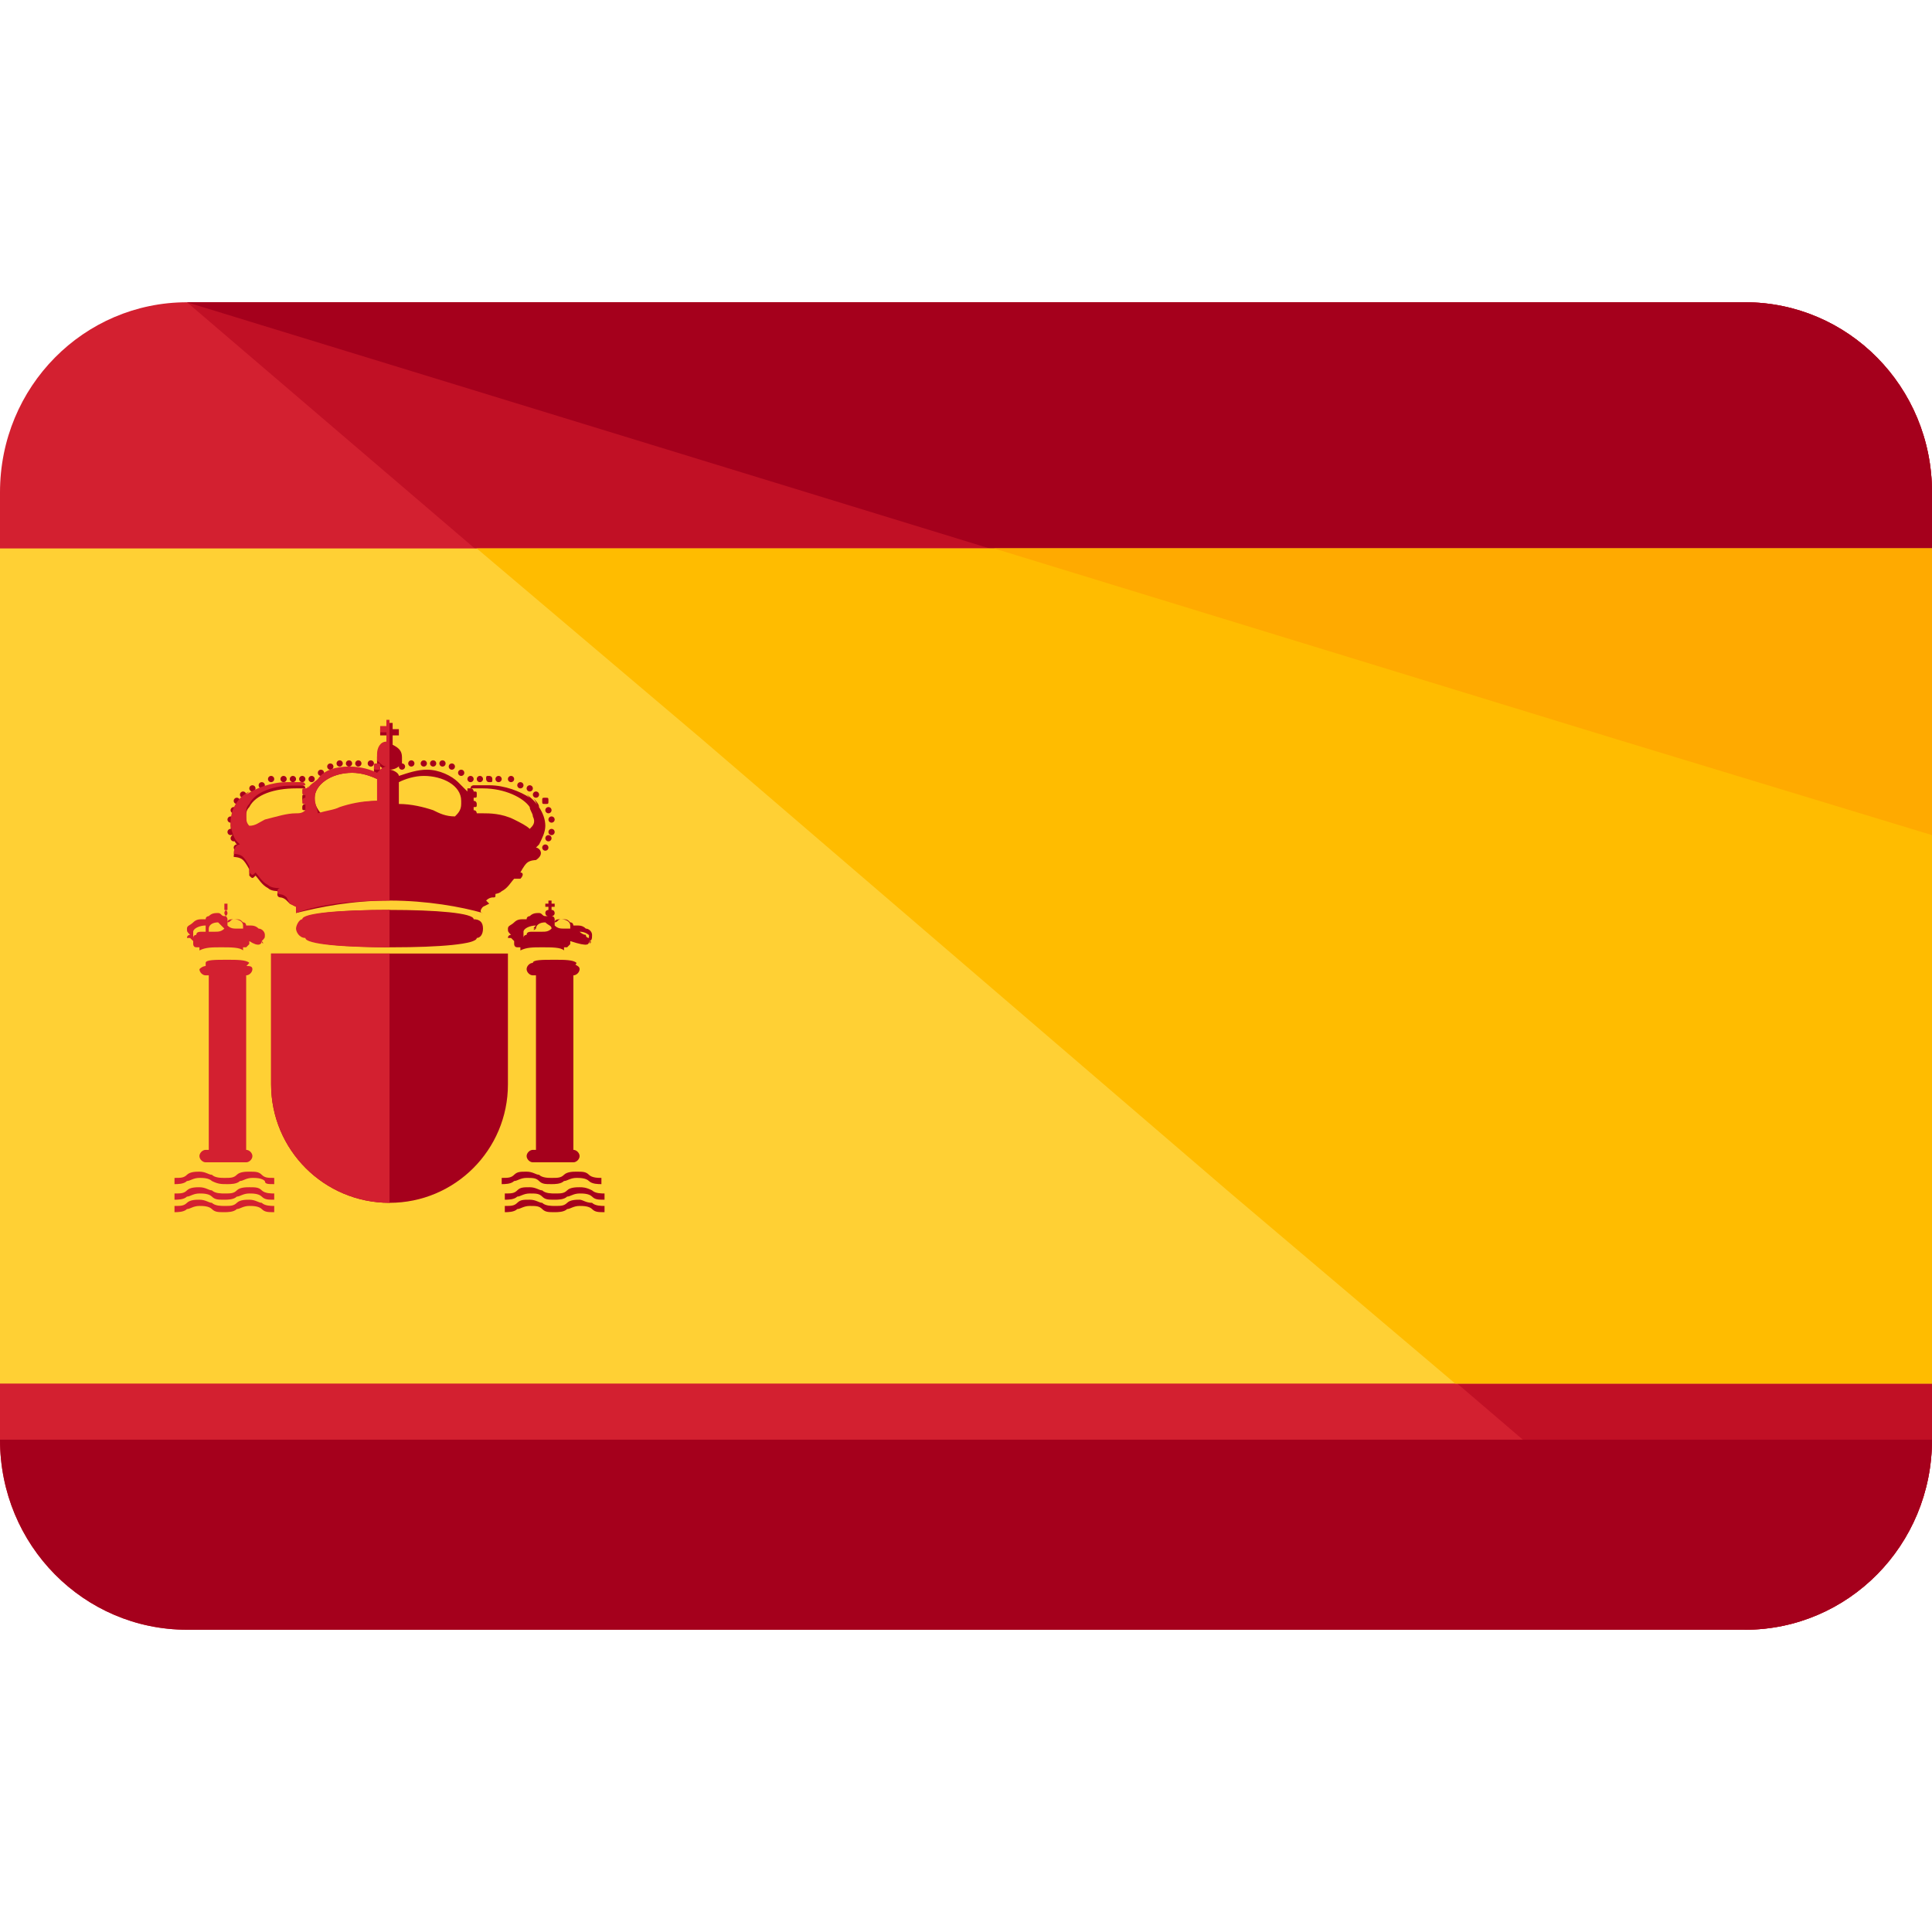
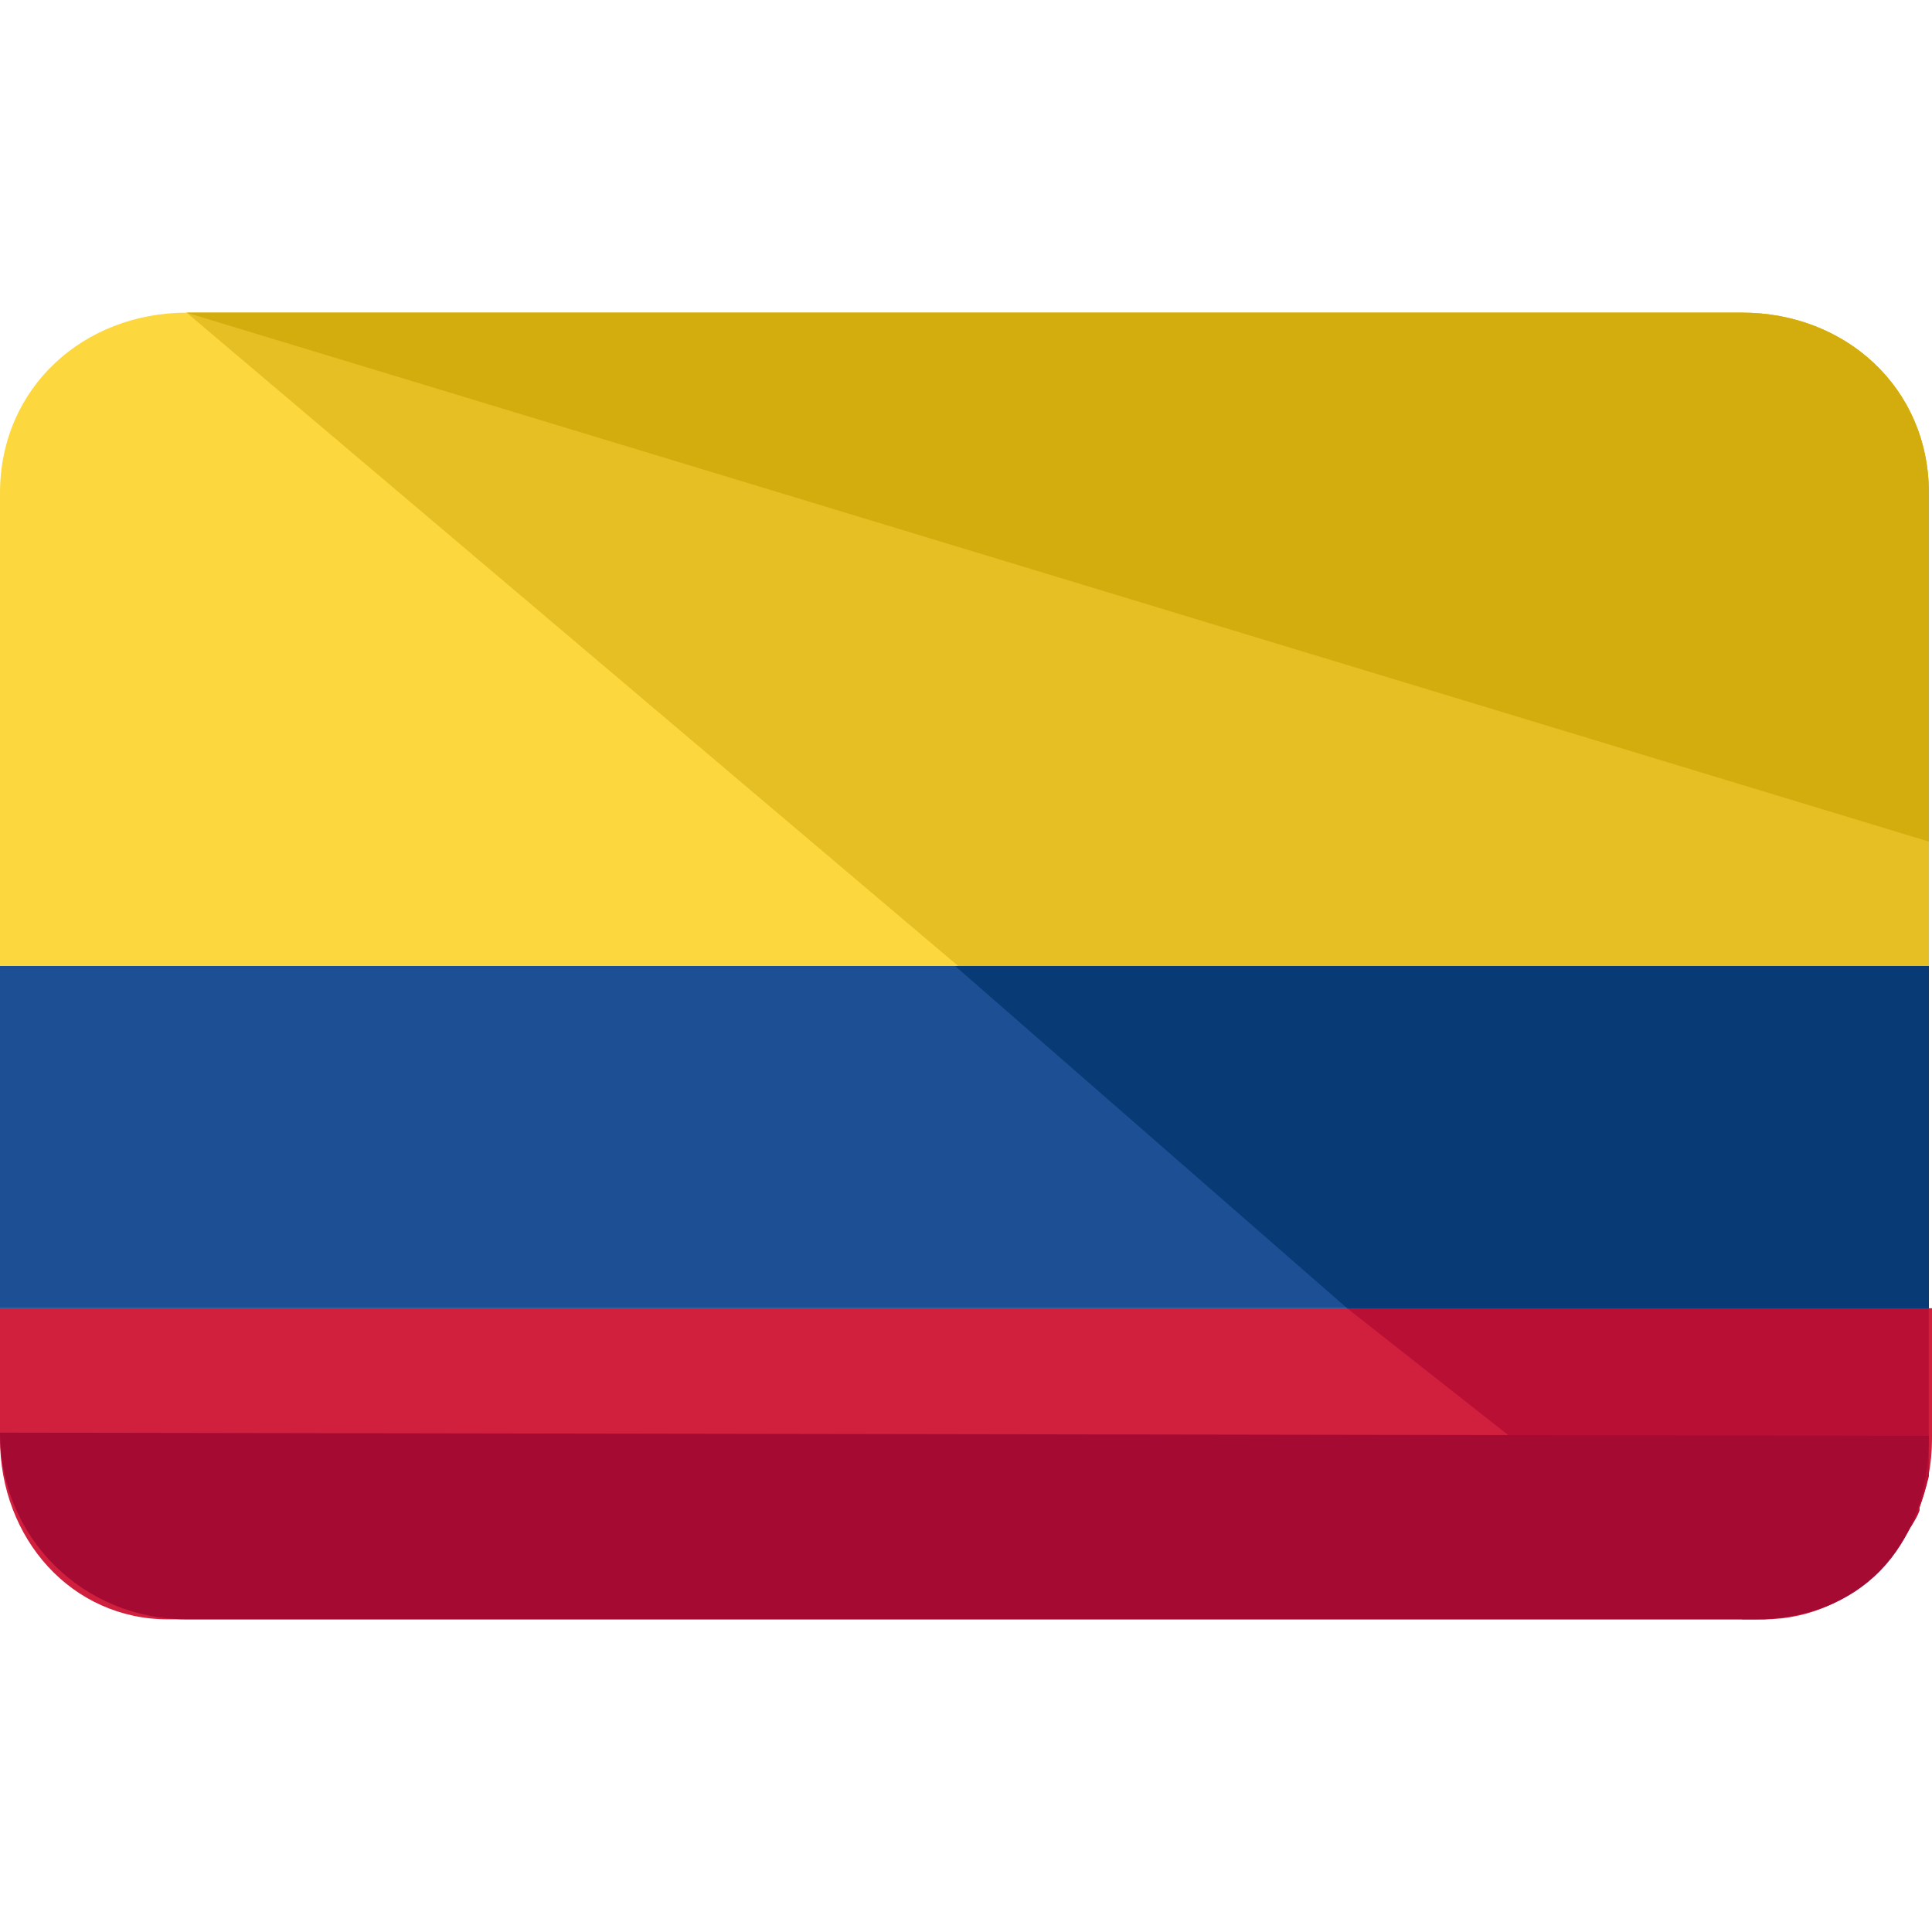
- <svg xmlns="http://www.w3.org/2000/svg" version="1.1" id="Layer_1" x="0px" y="0px" viewBox="0 0 496 496" style="enable-background:new 0 0 496 496;" xml:space="preserve">
-   <path style="fill:#D32030;" d="M0,304.8v64.8c0,27.2,21.6,48.8,48,48.8h400c26.4,0,48-21.6,48-48.8v-64.8H0z" />
-   <path style="fill:#C11025;" d="M448,418.4c26.4,0,48-21.6,48-48.8v-64.8H315.2L448,418.4z" />
-   <path style="fill:#D32030;" d="M448,77.6H48c-26.4,0-48,21.6-48,48.8v64.8h496v-64.8C496,99.2,474.4,77.6,448,77.6z" />
-   <path style="fill:#C11025;" d="M448,77.6H48l132.8,113.6H496v-64.8C496,99.2,474.4,77.6,448,77.6z" />
-   <path style="fill:#A5001C;" d="M448,77.6H48l370.4,113.6H496v-64.8C496,99.2,474.4,77.6,448,77.6z" />
-   <polygon style="fill:#FFD034;" points="0,140.8 0,189.6 0,191.2 0,304.8 0,306.4 0,355.2 496,355.2 496,306.4 496,304.8 496,191.2   496,189.6 496,140.8 " />
-   <polygon style="fill:#FFBC00;" points="180,189.6 180,189.6 316,306.4 373.6,355.2 496,355.2 496,306.4 496,304.8 496,191.2   496,189.6 496,140.8 122.4,140.8 " />
-   <polygon style="fill:#FFAA00;" points="255.2,140.8 414.4,189.6 414.4,189.6 496,214.4 496,191.2 496,189.6 496,140.8 " />
-   <g>
-     <path style="fill:#A5001C;" d="M496,369.6c0,27.2-21.6,48.8-48,48.8H48c-26.4,0-48-21.6-48-48.8" />
-     <path style="fill:#A5001C;" d="M69.6,244.8v33.6c0,16.8,13.6,30.4,30.4,30.4s30.4-13.6,30.4-30.4v-33.6L69.6,244.8L69.6,244.8z" />
-     <rect x="137.6" y="249.6" style="fill:#A5001C;" width="9.6" height="46.4" />
-     <path style="fill:#A5001C;" d="M151.2,301.6c-0.8-0.8-1.6-0.8-3.2-0.8c-0.8,0-2.4,0-3.2,0.8s-1.6,0.8-3.2,0.8c-0.8,0-2.4,0-3.2-0.8   c-0.8,0-1.6-0.8-3.2-0.8s-2.4,0-3.2,0.8s-1.6,0.8-3.2,0.8v1.6c0.8,0,2.4,0,3.2-0.8c0.8,0,1.6-0.8,3.2-0.8s2.4,0,3.2,0.8   s1.6,0.8,3.2,0.8c0.8,0,2.4,0,3.2-0.8c0.8,0,1.6-0.8,3.2-0.8c0.8,0,2.4,0,3.2,0.8s2.4,0.8,3.2,0.8v-1.6   C153.6,302.4,152,302.4,151.2,301.6z" />
-     <path style="fill:#A5001C;" d="M148.8,304.8c-0.8,0-2.4,0-3.2,0.8s-1.6,0.8-3.2,0.8c-0.8,0-2.4,0-3.2-0.8c-0.8,0-1.6-0.8-3.2-0.8   s-2.4,0-3.2,0.8s-1.6,0.8-3.2,0.8v1.6c0.8,0,2.4,0,3.2-0.8c0.8,0,1.6-0.8,3.2-0.8s2.4,0,3.2,0.8s1.6,0.8,3.2,0.8   c0.8,0,2.4,0,3.2-0.8c0.8,0,1.6-0.8,3.2-0.8c0.8,0,2.4,0,3.2,0.8s1.6,0.8,3.2,0.8v-1.6c-0.8,0-2.4,0-3.2-0.8   C150.4,304.8,149.6,304.8,148.8,304.8z" />
-     <path style="fill:#A5001C;" d="M148.8,308c-0.8,0-2.4,0-3.2,0.8s-1.6,0.8-3.2,0.8c-0.8,0-2.4,0-3.2-0.8c-0.8,0-1.6-0.8-3.2-0.8   s-2.4,0-3.2,0.8s-1.6,0.8-3.2,0.8v1.6c0.8,0,2.4,0,3.2-0.8c0.8,0,1.6-0.8,3.2-0.8s2.4,0,3.2,0.8s1.6,0.8,3.2,0.8   c0.8,0,2.4,0,3.2-0.8c0.8,0,1.6-0.8,3.2-0.8c0.8,0,2.4,0,3.2,0.8s1.6,0.8,3.2,0.8v-1.6c-0.8,0-2.4,0-3.2-0.8   C150.4,308.8,149.6,308,148.8,308z" />
-     <path style="fill:#A5001C;" d="M148.8,296.8c0,0.8-0.8,1.6-1.6,1.6h-10.4c-0.8,0-1.6-0.8-1.6-1.6l0,0c0-0.8,0.8-1.6,1.6-1.6h10.4   C148,295.2,148.8,296,148.8,296.8L148.8,296.8z" />
-     <path style="fill:#A5001C;" d="M148.8,248.8c0,0.8-0.8,1.6-1.6,1.6h-10.4c-0.8,0-1.6-0.8-1.6-1.6l0,0c0-0.8,0.8-1.6,1.6-1.6h10.4   C148,248,148.8,248,148.8,248.8L148.8,248.8z" />
-   </g>
-   <g>
-     <rect x="53.6" y="249.6" style="fill:#D32030;" width="9.6" height="46.4" />
-     <path style="fill:#D32030;" d="M67.2,301.6c-0.8-0.8-1.6-0.8-3.2-0.8c-0.8,0-2.4,0-3.2,0.8c-0.8,0.8-1.6,0.8-3.2,0.8   c-0.8,0-2.4,0-3.2-0.8c-0.8,0-1.6-0.8-3.2-0.8c-0.8,0-2.4,0-3.2,0.8s-1.6,0.8-3.2,0.8v1.6c0.8,0,2.4,0,3.2-0.8   c0.8,0,1.6-0.8,3.2-0.8c0.8,0,2.4,0,3.2,0.8c1.6,0.8,2.4,0.8,4,0.8c0.8,0,2.4,0,3.2-0.8c0.8,0,1.6-0.8,3.2-0.8c0.8,0,2.4,0,3.2,0.8   c0,0.8,0.8,0.8,2.4,0.8v-1.6C68.8,302.4,68,302.4,67.2,301.6z" />
-     <path style="fill:#D32030;" d="M64,304.8c-0.8,0-2.4,0-3.2,0.8c-0.8,0.8-1.6,0.8-3.2,0.8c-0.8,0-2.4,0-3.2-0.8   c-0.8,0-1.6-0.8-3.2-0.8c-0.8,0-2.4,0-3.2,0.8s-1.6,0.8-3.2,0.8v1.6c0.8,0,2.4,0,3.2-0.8c0.8,0,1.6-0.8,3.2-0.8   c0.8,0,2.4,0,3.2,0.8s1.6,0.8,3.2,0.8c0.8,0,2.4,0,3.2-0.8c0.8,0,1.6-0.8,3.2-0.8c0.8,0,2.4,0,3.2,0.8c0.8,0.8,1.6,0.8,3.2,0.8   v-1.6c-0.8,0-2.4,0-3.2-0.8S65.6,304.8,64,304.8z" />
-     <path style="fill:#D32030;" d="M64,308c-0.8,0-2.4,0-3.2,0.8c-0.8,0.8-1.6,0.8-3.2,0.8c-0.8,0-2.4,0-3.2-0.8   c-0.8,0-1.6-0.8-3.2-0.8c-0.8,0-2.4,0-3.2,0.8s-1.6,0.8-3.2,0.8v1.6c0.8,0,2.4,0,3.2-0.8c0.8,0,1.6-0.8,3.2-0.8   c0.8,0,2.4,0,3.2,0.8s1.6,0.8,3.2,0.8c0.8,0,2.4,0,3.2-0.8c0.8,0,1.6-0.8,3.2-0.8c0.8,0,2.4,0,3.2,0.8c0.8,0.8,1.6,0.8,3.2,0.8   v-1.6c-0.8,0-2.4,0-3.2-0.8C66.4,308.8,65.6,308,64,308z" />
-     <path style="fill:#D32030;" d="M64.8,296.8c0,0.8-0.8,1.6-1.6,1.6H52.8c-0.8,0-1.6-0.8-1.6-1.6l0,0c0-0.8,0.8-1.6,1.6-1.6h10.4   C64,295.2,64.8,296,64.8,296.8L64.8,296.8z" />
-     <path style="fill:#D32030;" d="M64.8,248.8c0,0.8-0.8,1.6-1.6,1.6H52.8c-0.8,0-1.6-0.8-1.6-1.6l0,0c0.8-0.8,1.6-0.8,1.6-0.8h10.4   C64,248,64.8,248,64.8,248.8L64.8,248.8z" />
-   </g>
-   <g>
-     <path style="fill:#A5001C;" d="M124,238.4c0-1.6-0.8-2.4-2.4-2.4l0,0c0-1.6-9.6-2.4-21.6-2.4s-21.6,0.8-21.6,2.4l0,0   c-0.8,0-1.6,1.6-1.6,2.4c0,0.8,0.8,2.4,2.4,2.4c0,1.6,9.6,2.4,21.6,2.4s21.6-0.8,21.6-2.4C123.2,240.8,124,240,124,238.4z" />
-     <path style="fill:#A5001C;" d="M137.6,217.6C137.6,217.6,136.8,217.6,137.6,217.6L137.6,217.6L137.6,217.6l0.8-0.8l0,0   c0.8-1.6,1.6-3.2,1.6-4.8c0-3.2-2.4-6.4-4.8-8l0.8,0.8c-2.4-1.6-6.4-3.2-10.4-3.2c-0.8,0-1.6,0-3.2,0c0,0,0,0-0.8,0   c0,0-0.8,0-0.8,0.8c0,0,0,0-0.8,0c0,0,0,0,0,0.8l0,0c-0.8-0.8-1.6-1.6-2.4-2.4l0,0c-1.6-1.6-4.8-3.2-8-3.2c-2.4,0-4.8,0.8-7.2,1.6   c0,0.8,0,0.8,0,1.6c1.6-0.8,4-1.6,6.4-1.6c4.8,0,9.6,2.4,9.6,6.4v0.8c0,1.6-0.8,2.4-1.6,3.2c-2.4,0-4-0.8-5.6-1.6   c-2.4-0.8-5.6-1.6-8.8-1.6c0-0.8,0-1.6,0-2.4c0,0,0,0,0-0.8c0,0,0,0,0-0.8c0-1.6,0-2.4,0-3.2s-1.6-1.6-2.4-1.6   c1.6,0,2.4-0.8,3.2-1.6l0,0l0,0c0,0,0-0.8,0-1.6l0,0c0-1.6-0.8-2.4-2.4-3.2v-2.4h1.6v-1.6h-1.6v-1.6h-1.6v1.6h-1.6v1.6h1.6v2.4   c-1.6,0-2.4,1.6-2.4,3.2c0,0.8,0,0.8,0,1.6l0,0c0.8,0.8,1.6,1.6,2.4,1.6c-0.8,0-1.6,0.8-1.6,0.8s0,0,0-0.8s0-0.8-0.8-0.8   s-0.8,0-0.8,0.8s0,0.8,0.8,0.8h0.8l-0.8,0.8l0,0c-1.6-0.8-4-1.6-7.2-1.6s-6.4,0.8-8,3.2l0,0c-0.8,0.8-2.4,1.6-2.4,2.4l0,0   c0,0,0,0,0-0.8c0,0,0,0-0.8,0c0,0,0-0.8-0.8-0.8h-0.8c-0.8,0-1.6,0-3.2,0c-4,0-8,1.6-10.4,3.2L64,204c-3.2,1.6-4.8,4.8-4.8,8   c0,1.6,0.8,4,1.6,4.8l0,0l0.8,0.8l0,0c-0.8,0-1.6,0.8-1.6,2.4c0,0,1.6,0,2.4,0.8s1.6,2.4,1.6,2.4l0,0c0,0.8,0,0.8,0,1.6   c0.8,0.8,0.8,0.8,1.6,0c0.8,0.8,1.6,2.4,3.2,3.2c0.8,0.8,2.4,0.8,3.2,0.8c0,0,0,0,0.8,0l0,0H72c-0.8,0-0.8,0.8-0.8,0.8   c0,0.8,0.8,0.8,0.8,0.8l0,0c0,0,0.8,0,1.6,0.8l0.8,0.8l1.6,0.8l0,0c0,0.8,0,1.6,0,1.6c6.4-1.6,14.4-3.2,24-3.2s18.4,1.6,24,3.2   c-0.8,0-0.8-0.8,0-1.6l0,0l1.6-0.8l-0.8-0.8c0.8-0.8,1.6-0.8,1.6-0.8l0,0c0.8,0,0.8,0,0.8-0.8s0-0.8-0.8-0.8s-0.8,0-1.6,0l0,0   l0.8,0.8c0.8,0,2.4,0,3.2-0.8c1.6-0.8,2.4-2.4,3.2-3.2c0.8,0,0.8,0,1.6,0c0.8-0.8,0.8-1.6,0-1.6l0,0c0,0,0.8-1.6,1.6-2.4   c0.8-0.8,2.4-0.8,2.4-0.8C140,219.2,138.4,217.6,137.6,217.6z M78.4,204L78.4,204c-0.8,0-0.8,0-0.8,0.8s0,0.8,0.8,0.8v0.8   c0,0-0.8,0-0.8,0.8s0,0.8,0.8,0.8l0,0v0.8c0,0,0,0,0,0.8c-0.8,0-1.6,0-2.4,0c-2.4,0-4.8,0.8-8,1.6c-1.6,0.8-2.4,1.6-4,1.6   c-0.8-0.8-0.8-1.6-0.8-3.2c0-0.8,0-1.6,0.8-2.4c1.6-3.2,6.4-4.8,12-4.8c1.6,0,2.4,0,3.2,0l0,0l0,0l0,0l0,0   C79.2,203.2,79.2,203.2,78.4,204z M97.6,202.4C97.6,202.4,96.8,203.2,97.6,202.4c0,1.6,0,2.4,0,3.2c-4,0-7.2,0.8-9.6,1.6   c-1.6,0.8-3.2,0.8-5.6,1.6c-0.8-0.8-1.6-2.4-1.6-3.2v-0.8c0-3.2,4-6.4,9.6-6.4c2.4,0,4.8,0.8,6.4,1.6v-0.8   C97.6,200,97.6,200.8,97.6,202.4C96.8,202.4,97.6,202.4,97.6,202.4z M138.4,207.2c0-0.8-0.8-1.6-1.6-2.4   C137.6,205.6,137.6,206.4,138.4,207.2z M136,212.8c-0.8-0.8-2.4-1.6-4-2.4c-3.2-1.6-6.4-1.6-8-1.6c-0.8,0-1.6,0-1.6,0l0,0   c0,0,0-0.8-0.8-0.8v-0.8l0,0c0.8,0,0.8,0,0.8-0.8c0,0,0-0.8-0.8-0.8v-0.8c0.8,0,0.8,0,0.8-0.8s0-0.8-0.8-0.8l0,0c0,0,0-0.8-0.8-0.8   l0,0l0,0l0,0l0,0c0.8,0,2.4,0,3.2,0c5.6,0,10.4,2.4,12,4.8c0,0.8,0.8,1.6,0.8,2.4C137.6,211.2,136.8,212,136,212.8z" />
-     <ellipse style="fill:#A5001C;" cx="140" cy="217.6" rx="0.8" ry="0.8" />
-     <ellipse style="fill:#A5001C;" cx="140.8" cy="215.2" rx="0.8" ry="0.8" />
-     <ellipse style="fill:#A5001C;" cx="141.6" cy="213.6" rx="0.8" ry="0.8" />
-     <circle style="fill:#A5001C;" cx="141.6" cy="210.4" r="0.8" />
-     <circle style="fill:#A5001C;" cx="140.8" cy="208" r="0.8" />
-     <path style="fill:#A5001C;" d="M140,206.4c0.8,0,0.8,0,0.8-0.8s0-0.8-0.8-0.8s-0.8,0-0.8,0.8S139.2,206.4,140,206.4z" />
-     <ellipse style="fill:#A5001C;" cx="137.6" cy="204" rx="0.8" ry="0.8" />
-     <ellipse style="fill:#A5001C;" cx="136" cy="202.4" rx="0.8" ry="0.8" />
-     <ellipse style="fill:#A5001C;" cx="133.6" cy="201.6" rx="0.8" ry="0.8" />
-     <circle style="fill:#A5001C;" cx="131.2" cy="200" r="0.8" />
-     <ellipse style="fill:#A5001C;" cx="128" cy="200" rx="0.8" ry="0.8" />
-     <path style="fill:#A5001C;" d="M125.6,200.8c0.8,0,0.8,0,0.8-0.8s-0.8-0.8-0.8-0.8c-0.8,0-0.8,0-0.8,0.8   C124.8,200,124.8,200.8,125.6,200.8z" />
-     <circle style="fill:#A5001C;" cx="123.2" cy="200" r="0.8" />
-     <circle style="fill:#A5001C;" cx="120.8" cy="200" r="0.8" />
-     <ellipse style="fill:#A5001C;" cx="118.4" cy="198.4" rx="0.8" ry="0.8" />
-     <ellipse style="fill:#A5001C;" cx="116" cy="196.8" rx="0.8" ry="0.8" />
-     <circle style="fill:#A5001C;" cx="113.6" cy="196" r="0.8" />
-     <ellipse style="fill:#A5001C;" cx="111.2" cy="196" rx="0.8" ry="0.8" />
-     <ellipse style="fill:#A5001C;" cx="108.8" cy="196" rx="0.8" ry="0.8" />
-     <ellipse style="fill:#A5001C;" cx="105.6" cy="196" rx="0.8" ry="0.8" />
-     <circle style="fill:#A5001C;" cx="103.2" cy="196.8" r="0.8" />
-     <ellipse style="fill:#A5001C;" cx="60.8" cy="217.6" rx="0.8" ry="0.8" />
-     <ellipse style="fill:#A5001C;" cx="60" cy="215.2" rx="0.8" ry="0.8" />
-     <ellipse style="fill:#A5001C;" cx="59.2" cy="213.6" rx="0.8" ry="0.8" />
-     <ellipse style="fill:#A5001C;" cx="59.2" cy="210.4" rx="0.8" ry="0.8" />
-     <ellipse style="fill:#A5001C;" cx="60" cy="208" rx="0.8" ry="0.8" />
-     <ellipse style="fill:#A5001C;" cx="60.8" cy="205.6" rx="0.8" ry="0.8" />
-     <circle style="fill:#A5001C;" cx="62.4" cy="204" r="0.8" />
-     <ellipse style="fill:#A5001C;" cx="64.8" cy="202.4" rx="0.8" ry="0.8" />
-     <ellipse style="fill:#A5001C;" cx="67.2" cy="201.6" rx="0.8" ry="0.8" />
-     <circle style="fill:#A5001C;" cx="69.6" cy="200" r="0.8" />
-     <circle style="fill:#A5001C;" cx="72.8" cy="200" r="0.8" />
-     <ellipse style="fill:#A5001C;" cx="75.2" cy="200" rx="0.8" ry="0.8" />
-     <ellipse style="fill:#A5001C;" cx="77.6" cy="200" rx="0.8" ry="0.8" />
-     <circle style="fill:#A5001C;" cx="80" cy="200" r="0.8" />
-     <ellipse style="fill:#A5001C;" cx="82.4" cy="198.4" rx="0.8" ry="0.8" />
-     <ellipse style="fill:#A5001C;" cx="84.8" cy="196.8" rx="0.8" ry="0.8" />
-     <ellipse style="fill:#A5001C;" cx="87.2" cy="196" rx="0.8" ry="0.8" />
-     <ellipse style="fill:#A5001C;" cx="89.6" cy="196" rx="0.8" ry="0.8" />
-     <ellipse style="fill:#A5001C;" cx="92" cy="196" rx="0.8" ry="0.8" />
-     <ellipse style="fill:#A5001C;" cx="95.2" cy="196" rx="0.8" ry="0.8" />
-   </g>
-   <g>
-     <path style="fill:#D32030;" d="M64,247.2C64,246.4,64,246.4,64,247.2L64,247.2c-0.8-0.8-3.2-0.8-5.6-0.8c-3.2,0-5.6,0-5.6,0.8l0,0   c0,0,0,0,0,0.8c0,0,0,0.8,0.8,0.8c0,0,2.4,0.8,5.6,0.8S63.2,248,64,247.2L64,247.2z" />
-     <path style="fill:#D32030;" d="M67.2,241.6L67.2,241.6L67.2,241.6L67.2,241.6L67.2,241.6L67.2,241.6c0.8-0.8,0.8-0.8,0.8-1.6   s-0.8-1.6-1.6-1.6l0,0c-0.8-0.8-1.6-0.8-2.4-0.8h-0.8l0,0l0,0l0,0l0,0l0,0c0,0,0-0.8-0.8-0.8l0,0c-0.8-0.8-0.8-0.8-2.4-0.8   c-0.8,0-1.6,0-1.6,0.8l0,0c0.8,0,0.8-0.8,1.6-0.8c1.6,0,2.4,0.8,2.4,1.6l0,0v0.8c-0.8,0-0.8,0-1.6,0c-0.8,0-1.6,0-2.4-0.8   c0,0,0,0,0-0.8l0,0l0,0V236c0,0,0-0.8-0.8-0.8c0,0,0.8,0,0.8-0.8l0,0l0,0l0,0l0,0c0,0,0-0.8-0.8-0.8v-0.8h0.8V232h0v-0.8l0,0v0.8   h-0.8v0.8h0.8v0.8c0,0-0.8,0-0.8,0.8l0,0l0,0c0,0,0,0.8,0.8,0.8c0,0,0,0-0.8,0l0,0l0,0l0,0l0,0l0,0l0,0l0,0c-0.8,0-0.8-0.8-1.6-0.8   c-0.8,0-1.6,0-2.4,0.8l0,0c0,0-0.8,0-0.8,0.8l0,0l0,0l0,0l0,0l0,0H52c-0.8,0-1.6,0-2.4,0.8l0,0c-0.8,0.8-1.6,0.8-1.6,1.6   s0,0.8,0.8,1.6l0,0l0,0l0,0c0,0-0.8,0-0.8,0.8h0.8l0.8,0.8l0,0c0,0,0,0,0,0.8l0,0c0,0,0,0.8,0.8,0.8h0.8l0,0l0,0l0,0l0,0l0,0l0,0   l0,0l0,0l0,0l0,0c0,0,0,0,0,0.8c1.6-0.8,3.2-0.8,5.6-0.8c2.4,0,4.8,0,5.6,0.8c0,0,0,0,0-0.8l0,0l0,0l0,0l0,0l0,0l0,0l0,0l0,0l0,0   l0,0h0.8l0.8-0.8l0,0c0,0,0,0,0-0.8l0,0C66.4,243.2,67.2,242.4,67.2,241.6C67.2,242.4,68,242.4,67.2,241.6   C68,242.4,67.2,241.6,67.2,241.6z M52.8,238.4L52.8,238.4L52.8,238.4C52.8,238.4,52.8,239.2,52.8,238.4   C52.8,239.2,52.8,239.2,52.8,238.4C52.8,239.2,52.8,239.2,52.8,238.4c0,0.8,0,0.8,0,0.8l0,0l0,0l0,0c0,0,0,0-0.8,0s-1.6,0-1.6,0.8   c0,0-0.8,0-0.8,0.8V240v-0.8c0-0.8,1.6-1.6,3.2-1.6C52.8,238.4,52.8,238.4,52.8,238.4L52.8,238.4L52.8,238.4L52.8,238.4L52.8,238.4   L52.8,238.4z M57.6,238.4L57.6,238.4L57.6,238.4c-0.8,0.8-1.6,0.8-2.4,0.8c0,0-0.8,0-1.6,0v-0.8l0,0c0-0.8,0.8-1.6,2.4-1.6   C56.8,237.6,56.8,237.6,57.6,238.4C57.6,237.6,57.6,237.6,57.6,238.4C57.6,237.6,57.6,237.6,57.6,238.4L57.6,238.4z M67.2,239.2   L67.2,239.2L67.2,239.2z M67.2,240.8c0,0-0.8,0-0.8-0.8c-0.8,0-1.6,0-2.4,0c0,0,0,0-0.8,0l0,0l0,0l0,0l0,0l0,0l0,0l0,0l0,0l0,0l0,0   l0,0l0,0l0,0l0,0l0,0H64c1.6,0,2.4,0.8,3.2,1.6C67.2,239.2,67.2,240,67.2,240.8C67.2,240,67.2,240.8,67.2,240.8z" />
-   </g>
-   <g>
-     <path style="fill:#A5001C;" d="M68,239.2L68,239.2L68,239.2C68,239.2,67.2,239.2,68,239.2C67.2,239.2,68,239.2,68,239.2z" />
-     <path style="fill:#A5001C;" d="M148,247.2C148,246.4,148,246.4,148,247.2L148,247.2c-0.8-0.8-3.2-0.8-5.6-0.8c-3.2,0-5.6,0-5.6,0.8   l0,0c0,0,0,0,0,0.8c0,0,0,0.8,0.8,0.8c0,0,2.4,0.8,5.6,0.8C145.6,248,148,248,148,247.2L148,247.2z" />
-     <path style="fill:#A5001C;" d="M151.2,241.6L151.2,241.6L151.2,241.6L151.2,241.6L151.2,241.6L151.2,241.6c0.8,0,0.8-0.8,0.8-1.6   s-0.8-1.6-1.6-1.6l0,0c-0.8-0.8-1.6-0.8-2.4-0.8h-0.8l0,0l0,0l0,0l0,0l0,0c0,0,0-0.8-0.8-0.8l0,0c-0.8-0.8-0.8-0.8-2.4-0.8   c-0.8,0-1.6,0-1.6,0.8l0,0c0.8,0,0.8-0.8,1.6-0.8c1.6,0,2.4,0.8,2.4,1.6l0,0v0.8c-0.8,0-0.8,0-1.6,0s-1.6,0-2.4-0.8c0,0,0,0,0-0.8   l0,0l0,0V236c0,0,0-0.8-0.8-0.8c0,0,0.8,0,0.8-0.8l0,0l0,0l0,0l0,0c0,0,0-0.8-0.8-0.8v-0.8h0.8V232h-0.8v-0.8h-0.8v0.8H140v0.8h0.8   v0.8c0,0-0.8,0-0.8,0.8l0,0l0,0c0,0,0,0.8,0.8,0.8c0,0,0,0-0.8,0l0,0l0,0l0,0l0,0l0,0l0,0l0,0c-0.8,0-0.8-0.8-1.6-0.8   s-1.6,0-2.4,0.8l0,0c0,0-0.8,0-0.8,0.8l0,0l0,0l0,0l0,0l0,0h-0.8c-0.8,0-1.6,0-2.4,0.8l0,0c-0.8,0.8-1.6,0.8-1.6,1.6s0,0.8,0.8,1.6   l0,0l0,0l0,0c0,0-0.8,0-0.8,0.8c0,0,0,0,0.8,0l0.8,0.8l0,0c0,0,0,0,0,0.8l0,0c0,0,0,0.8,0.8,0.8h0.8l0,0l0,0l0,0l0,0l0,0l0,0l0,0   l0,0l0,0l0,0c0,0,0,0,0,0.8c1.6-0.8,3.2-0.8,5.6-0.8c2.4,0,4.8,0,5.6,0.8c0,0,0,0,0-0.8l0,0l0,0l0,0l0,0l0,0l0,0l0,0l0,0l0,0l0,0   h0.8l0.8-0.8l0,0c0,0,0,0,0-0.8l0,0C151.2,243.2,151.2,242.4,151.2,241.6C151.2,242.4,152,242.4,151.2,241.6   C152,242.4,152,241.6,151.2,241.6z M137.6,238.4L137.6,238.4C136.8,238.4,136.8,238.4,137.6,238.4   C136.8,238.4,136.8,239.2,137.6,238.4C136.8,239.2,136.8,239.2,137.6,238.4C136.8,239.2,136.8,239.2,137.6,238.4c0,0.8,0,0.8,0,0.8   l0,0l0,0l0,0c0,0,0,0-0.8,0s-1.6,0-1.6,0.8c0,0-0.8,0-0.8,0.8V240v-0.8c0-0.8,1.6-1.6,3.2-1.6C136.8,238.4,136.8,238.4,137.6,238.4   L137.6,238.4L137.6,238.4L137.6,238.4L137.6,238.4L137.6,238.4z M141.6,238.4L141.6,238.4L141.6,238.4c-0.8,0.8-1.6,0.8-2.4,0.8   c0,0-0.8,0-1.6,0v-0.8l0,0c0-0.8,0.8-1.6,2.4-1.6C140.8,237.6,141.6,237.6,141.6,238.4C141.6,237.6,141.6,237.6,141.6,238.4   C141.6,237.6,141.6,237.6,141.6,238.4L141.6,238.4z M152,239.2C151.2,239.2,151.2,239.2,152,239.2   C151.2,239.2,151.2,239.2,152,239.2z M151.2,240.8c0,0-0.8,0-0.8-0.8c-0.8,0-1.6-0.8-1.6-0.8s0,0-0.8,0l0,0l0,0l0,0l0,0l0,0l0,0   l0,0l0,0l0,0l0,0l0,0l0,0l0,0l0,0l0,0h0.8c1.6,0,2.4,0.8,3.2,1.6C151.2,239.2,151.2,240,151.2,240.8   C151.2,240,151.2,240.8,151.2,240.8z" />
-   </g>
-   <g>
-     <path style="fill:#D32030;" d="M100,231.2v-46.4h-0.8v1.6h-1.6v1.6h1.6v2.4c-1.6,0-2.4,1.6-2.4,3.2c0,0.8,0,0.8,0,1.6l0,0   c0.8,0.8,1.6,1.6,2.4,1.6c-0.8,0-1.6,0.8-1.6,0.8s0,0,0-0.8s0-0.8-0.8-0.8s-0.8,0-0.8,0.8s0,0.8,0.8,0.8h0.8l-0.8,0.8l0,0   c-1.6-0.8-4-1.6-7.2-1.6s-6.4,0.8-8,3.2l0,0c-0.8,0.8-2.4,1.6-2.4,2.4l0,0c0,0,0,0,0-0.8c0,0,0,0-0.8,0c0,0,0-0.8-0.8-0.8h-0.8   c-0.8,0-1.6,0-3.2,0c-4,0-8,1.6-10.4,3.2l0.8-0.8c-3.2,1.6-4.8,4.8-4.8,8c0,1.6,0.8,4,1.6,4.8l0,0l0.8,0.8l0,0   c-0.8,0-1.6,0.8-1.6,2.4c0,0,1.6,0,2.4,0.8s1.6,2.4,1.6,2.4l0,0c0,0.8,0,0.8,0,1.6c0.8,0.8,0.8,0.8,1.6,0c0.8,0.8,1.6,2.4,3.2,3.2   c0.8,0.8,2.4,0.8,3.2,0.8c0,0,0,0,0.8,0l0,0H72c-0.8,0-0.8,0.8-0.8,0.8c0,0.8,0.8,0.8,0.8,0.8l0,0c0,0,0.8,0,1.6,0.8l0.8,1.6   l1.6,0.8l0,0c0,0.8,0,1.6,0,1.6C82.4,232,91.2,231.2,100,231.2z M80.8,204.8c0-3.2,4-6.4,9.6-6.4c2.4,0,4.8,0.8,6.4,1.6v-0.8   c0,0.8,0,1.6,0,2.4c0,0,0,0,0,0.8c0,0,0,0,0,0.8s0,1.6,0,2.4c-4,0-7.2,0.8-9.6,1.6c-1.6,0.8-3.2,0.8-5.6,1.6   C81.6,208,80.8,206.4,80.8,204.8L80.8,204.8z M76,208.8c-2.4,0-4.8,0.8-8,1.6c-1.6,0.8-2.4,1.6-4,1.6c-0.8-0.8-0.8-1.6-0.8-3.2   c0-0.8,0-1.6,0.8-2.4c1.6-3.2,6.4-4.8,12-4.8c1.6,0,2.4,0,3.2,0l0,0l0,0l0,0l0,0c0,0,0,0.8-0.8,0.8l0,0c-0.8,0-0.8,0-0.8,0.8   s0,0.8,0.8,0.8v0.8c0,0-0.8,0-0.8,0.8s0,0.8,0.8,0.8l0,0v0.8c0,0,0,0,0,0.8C77.6,208.8,76.8,208.8,76,208.8z" />
-     <path style="fill:#D32030;" d="M100,233.6L100,233.6c-12.8,0-22.4,0.8-22.4,2.4l0,0c-0.8,0-1.6,1.6-1.6,2.4c0,0.8,0.8,2.4,2.4,2.4   c0,1.6,9.6,2.4,21.6,2.4V233.6z" />
-     <path style="fill:#D32030;" d="M100,244.8H69.6v33.6c0,16.8,13.6,30.4,30.4,30.4V244.8z" />
-   </g>
+ <svg xmlns="http://www.w3.org/2000/svg" version="1.1" id="Capa_1" x="0px" y="0px" viewBox="0 0 496.8 496.8" style="enable-background:new 0 0 496.8 496.8;" xml:space="preserve">
+   <path style="fill:#D11F3E;" d="M0,336.4V370c0,25.6,18.4,46.4,43.2,46.4h410.4c24,0,43.2-20.8,43.2-46.4v-33.6H0z" />
+   <path style="fill:#FCD73E;" d="M448,80.4H48c-26.4,0-48,19.2-48,46.4v121.6h496V126.8C496,99.6,474.4,80.4,448,80.4z" />
+   <path style="fill:#E5BF23;" d="M48,80.4h400c26.4,0,48,19.2,48,46.4V370c0,27.2-24.8,46.4-51.2,46.4" />
+   <path style="fill:#BA0F34;" d="M448,416.4h5.6l0,0c3.2,0,6.4-1.6,9.6-2.4l0,0c0,0,3.2-0.8,4.8-1.6c0,0,1.6-0.8,2.4-0.8  c2.4-1.6,4-2.4,6.4-4l0,0c1.6-1.6,4.8-4,7.2-5.6l0,0c1.6-1.6,3.2-3.2,4.8-5.6l0,0c1.6-2.4,4-5.6,4.8-8v-0.8c0.8-2.4,1.6-4.8,2.4-8  v-0.8c0-2.4,0-5.6,0-8.8v-33.6H346.4L448,416.4z" />
+   <path style="fill:#D3AD0D;" d="M48,80.4h400c26.4,0,48,19.2,48,46.4v89.6" />
+   <path style="fill:#A50A33;" d="M496,369.2c0,29.6-18.4,47.2-44.8,47.2H48c-26.4,0-48-20.8-48-48" />
+   <rect y="248.4" style="fill:#1D4F95;" width="496" height="88" />
+   <polygon style="fill:#083A75;" points="346.4,336.4 496,336.4 496,248.4 245.6,248.4 " />
  <g>
</g>
  <g>
</g>
  <g>
</g>
  <g>
</g>
  <g>
</g>
  <g>
</g>
  <g>
</g>
  <g>
</g>
  <g>
</g>
  <g>
</g>
  <g>
</g>
  <g>
</g>
  <g>
</g>
  <g>
</g>
  <g>
</g>
</svg>
